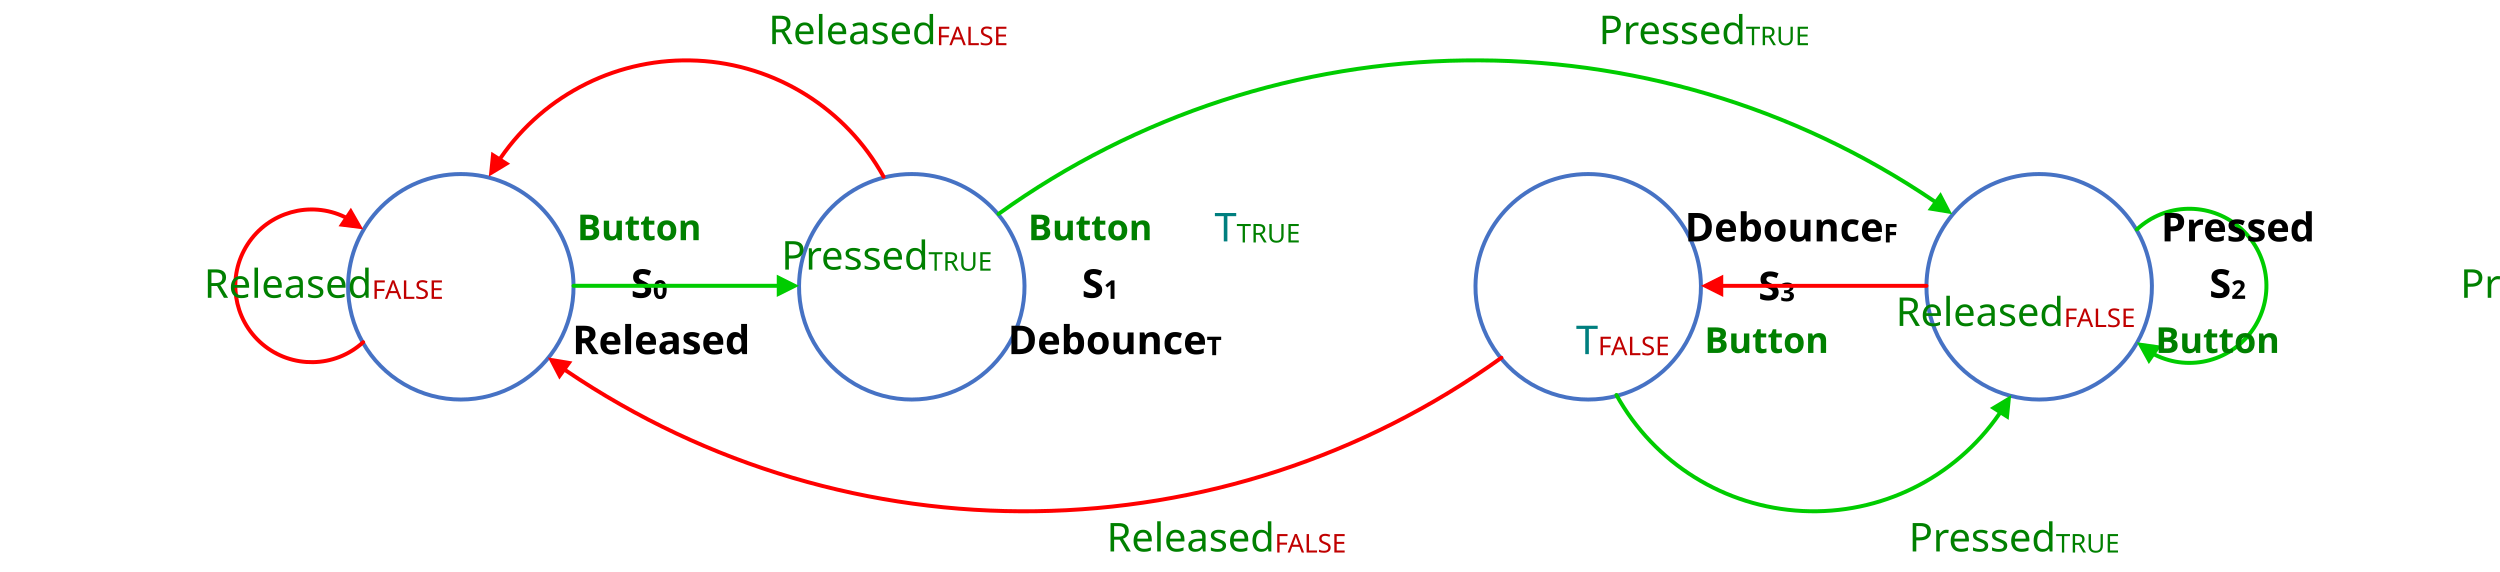
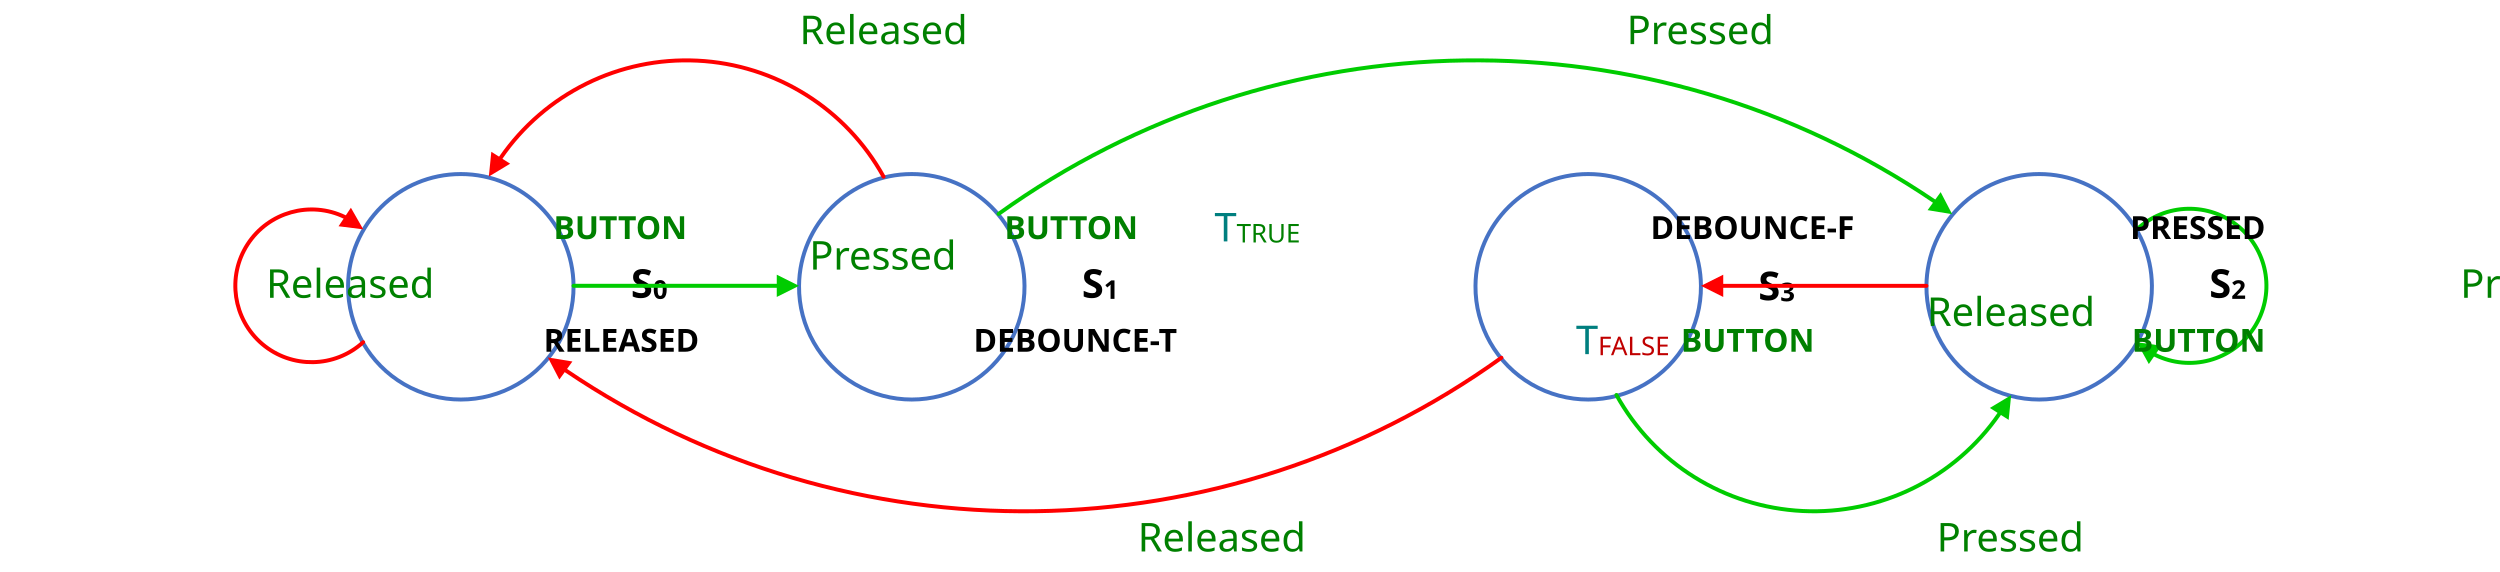
- <svg xmlns="http://www.w3.org/2000/svg" xmlns:ns1="http://schemas.microsoft.com/visio/2003/SVGExtensions/" xmlns:xlink="http://www.w3.org/1999/xlink" width="8.729in" height="1.996in" viewBox="0 0 628.457 143.732" xml:space="preserve" color-interpolation-filters="sRGB" class="st16">
+ <svg xmlns="http://www.w3.org/2000/svg" xmlns:ns1="http://schemas.microsoft.com/visio/2003/SVGExtensions/" xmlns:xlink="http://www.w3.org/1999/xlink" width="8.729in" height="1.996in" viewBox="0 0 628.457 143.732" xml:space="preserve" color-interpolation-filters="sRGB" class="st17">
  <ns1:documentProperties ns1:langID="1033" ns1:viewMarkup="false" />
  <style type="text/css">
	
		.st1 {fill:none;stroke:#4672c4;stroke-width:1}
		.st2 {fill:#000000;font-family:Calibri;font-size:0.833em;font-weight:bold}
		.st3 {baseline-shift:-32.495%;font-size:0.65em}
		.st4 {marker-end:url(#mrkr4-14);stroke:#00cc00;stroke-linecap:round;stroke-linejoin:round;stroke-width:1}
		.st5 {fill:#00cc00;fill-opacity:1;stroke:#00cc00;stroke-opacity:1;stroke-width:0.357}
		.st6 {marker-end:url(#mrkr4-20);stroke:#ff0000;stroke-linecap:round;stroke-linejoin:round;stroke-width:1}
		.st7 {fill:#ff0000;fill-opacity:1;stroke:#ff0000;stroke-opacity:1;stroke-width:0.357}
		.st8 {fill:none;stroke:none;stroke-width:1}
		.st9 {fill:#008000;font-family:Calibri;font-size:0.833em}
- 		.st10 {baseline-shift:-32.495%;fill:#c00000;font-size:0.65em}
- 		.st11 {marker-end:url(#mrkr4-38);stroke:#ff0000;stroke-linecap:round;stroke-linejoin:round;stroke-width:1}
- 		.st12 {marker-end:url(#mrkr4-44);stroke:#00cc00;stroke-linecap:round;stroke-linejoin:round;stroke-width:1}
- 		.st13 {fill:#007f7f;font-family:Calibri;font-size:0.833em}
- 		.st14 {baseline-shift:-32.495%;fill:#008000;font-size:0.65em}
- 		.st15 {fill:#008000;font-family:Calibri;font-size:0.75em;font-weight:bold}
- 		.st16 {fill:none;fill-rule:evenodd;font-size:12px;overflow:visible;stroke-linecap:square;stroke-miterlimit:3}
+ 		.st10 {marker-end:url(#mrkr4-37);stroke:#ff0000;stroke-linecap:round;stroke-linejoin:round;stroke-width:1}
+ 		.st11 {marker-end:url(#mrkr4-43);stroke:#00cc00;stroke-linecap:round;stroke-linejoin:round;stroke-width:1}
+ 		.st12 {fill:#007f7f;font-family:Calibri;font-size:0.833em}
+ 		.st13 {baseline-shift:-32.495%;fill:#008000;font-size:0.65em}
+ 		.st14 {baseline-shift:-32.495%;fill:#c00000;font-size:0.65em}
+ 		.st15 {fill:#008000;font-family:Calibri;font-size:0.667em;font-weight:bold}
+ 		.st16 {fill:#000000;font-family:Calibri;font-size:0.667em;font-weight:bold}
+ 		.st17 {fill:none;fill-rule:evenodd;font-size:12px;overflow:visible;stroke-linecap:square;stroke-miterlimit:3}
	
	</style>
  <defs id="Markers">
    <g id="lend4">
      <path d="M 2 1 L 0 0 L 2 -1 L 2 1 " style="stroke:none" />
    </g>
    <marker id="mrkr4-14" class="st5" ns1:arrowType="4" ns1:arrowSize="1" ns1:setback="5.6" refX="-5.6" orient="auto" markerUnits="strokeWidth" overflow="visible">
      <use xlink:href="#lend4" transform="scale(-2.8,-2.8) " />
    </marker>
    <marker id="mrkr4-20" class="st7" ns1:arrowType="4" ns1:arrowSize="1" ns1:setback="5.24" refX="-5.24" orient="auto" markerUnits="strokeWidth" overflow="visible">
      <use xlink:href="#lend4" transform="scale(-2.8,-2.8) " />
    </marker>
-     <marker id="mrkr4-38" class="st7" ns1:arrowType="4" ns1:arrowSize="1" ns1:setback="5.6" refX="-5.6" orient="auto" markerUnits="strokeWidth" overflow="visible">
+     <marker id="mrkr4-37" class="st7" ns1:arrowType="4" ns1:arrowSize="1" ns1:setback="5.6" refX="-5.6" orient="auto" markerUnits="strokeWidth" overflow="visible">
      <use xlink:href="#lend4" transform="scale(-2.8,-2.8) " />
    </marker>
-     <marker id="mrkr4-44" class="st5" ns1:arrowType="4" ns1:arrowSize="1" ns1:setback="5.24" refX="-5.24" orient="auto" markerUnits="strokeWidth" overflow="visible">
+     <marker id="mrkr4-43" class="st5" ns1:arrowType="4" ns1:arrowSize="1" ns1:setback="5.24" refX="-5.24" orient="auto" markerUnits="strokeWidth" overflow="visible">
      <use xlink:href="#lend4" transform="scale(-2.8,-2.8) " />
    </marker>
  </defs>
  <g ns1:mID="0" ns1:index="1" ns1:groupContext="foregroundPage">
    <ns1:pageProperties ns1:drawingScale="0.0393701" ns1:pageScale="0.0393701" ns1:drawingUnits="24" ns1:shadowOffsetX="8.50394" ns1:shadowOffsetY="-8.50394" />
    <ns1:layer ns1:name="Flowchart" ns1:index="0" />
    <ns1:layer ns1:name="Connector" ns1:index="1" />
    <g id="shape4-1" ns1:mID="4" ns1:groupContext="shape" ns1:layerMember="0" transform="translate(200.843,-43.5197)">
      <ns1:custProps>
        <ns1:cp ns1:nameU="Cost" ns1:lbl="Cost" ns1:type="7" ns1:format="@" ns1:langID="1033" />
        <ns1:cp ns1:nameU="Duration" ns1:lbl="Duration" ns1:type="2" ns1:langID="1033" />
        <ns1:cp ns1:nameU="Resources" ns1:lbl="Resources" ns1:langID="1033" />
      </ns1:custProps>
      <ns1:userDefs>
        <ns1:ud ns1:nameU="visVersion" ns1:val="VT0(15):26" />
      </ns1:userDefs>
      <ns1:textBlock ns1:margins="rect(1,1,1,1)" ns1:tabSpace="42.5197" />
      <ns1:textRect cx="28.346" cy="115.386" width="56.7" height="56.693" />
      <path d="M0 115.39 A28.346 28.346 0 0 1 56.69 115.39 A28.346 28.346 0 1 1 0 115.39 Z" class="st1" />
      <text x="24.34" y="118.39" class="st2" ns1:langID="1033">
        <ns1:paragraph ns1:horizAlign="1" />
        <ns1:tabList />S<tspan dy="-0.284em" class="st3" ns1:baseFontSize="10">1</tspan>
      </text>
    </g>
    <g id="shape5-5" ns1:mID="5" ns1:groupContext="shape" ns1:layerMember="0" transform="translate(87.4567,-43.5197)">
      <ns1:custProps>
        <ns1:cp ns1:nameU="Cost" ns1:lbl="Cost" ns1:type="7" ns1:format="@" ns1:langID="1033" />
        <ns1:cp ns1:nameU="Duration" ns1:lbl="Duration" ns1:type="2" ns1:langID="1033" />
        <ns1:cp ns1:nameU="Resources" ns1:lbl="Resources" ns1:langID="1033" />
      </ns1:custProps>
      <ns1:userDefs>
        <ns1:ud ns1:nameU="visVersion" ns1:val="VT0(15):26" />
      </ns1:userDefs>
      <ns1:textBlock ns1:margins="rect(1,1,1,1)" ns1:tabSpace="42.5197" />
      <ns1:textRect cx="28.346" cy="115.386" width="56.7" height="56.693" />
      <path d="M0 115.39 A28.346 28.346 0 0 1 56.69 115.39 A28.346 28.346 0 1 1 0 115.39 Z" class="st1" />
      <text x="24.34" y="118.39" class="st2" ns1:langID="1033">
        <ns1:paragraph ns1:horizAlign="1" />
        <ns1:tabList />S<tspan dy="-0.284em" class="st3" ns1:baseFontSize="10">0</tspan>
      </text>
    </g>
    <g id="shape6-9" ns1:mID="6" ns1:groupContext="shape" ns1:layerMember="1" transform="translate(115.803,-71.8661)">
      <ns1:userDefs>
        <ns1:ud ns1:nameU="ScaleFactor" ns1:val="VT0(1):26" />
        <ns1:ud ns1:nameU="visVersion" ns1:val="VT0(15):26" />
      </ns1:userDefs>
      <path d="M28.35 143.73 L79.44 143.73" class="st4" />
    </g>
    <g id="shape7-15" ns1:mID="7" ns1:groupContext="shape" ns1:layerMember="1" transform="translate(115.803,215.598) rotate(180)">
      <ns1:userDefs>
        <ns1:ud ns1:nameU="ScaleFactor" ns1:val="VT0(1):26" />
        <ns1:ud ns1:nameU="visVersion" ns1:val="VT0(15):26" />
      </ns1:userDefs>
      <path d="M24.55 129.56 A19.197 19.197 0 1 1 29.19 161.04 L28.89 160.84" class="st6" />
    </g>
    <g id="shape8-21" ns1:mID="8" ns1:groupContext="shape" transform="translate(1,-64.7795)">
      <ns1:textBlock ns1:margins="rect(1,1,1,1)" ns1:tabSpace="42.5197" />
      <ns1:textRect cx="28.346" cy="136.646" width="56.7" height="14.173" />
      <rect x="0" y="129.559" width="56.693" height="14.173" class="st8" />
-       <text x="3.45" y="139.65" class="st9" ns1:langID="1033">
+       <text x="19.09" y="139.65" class="st9" ns1:langID="1033">
        <ns1:paragraph ns1:horizAlign="2" />
-         <ns1:tabList />Released<tspan dy="-0.284em" class="st10" ns1:baseFontSize="10">FALSE</tspan>
-       </text>
-     </g>
-     <g id="shape9-25" ns1:mID="9" ns1:groupContext="shape" ns1:layerMember="0" transform="translate(370.921,-43.5197)">
+         <ns1:tabList />Released</text>
+     </g>
+     <g id="shape9-24" ns1:mID="9" ns1:groupContext="shape" ns1:layerMember="0" transform="translate(370.921,-43.5197)">
      <ns1:custProps>
        <ns1:cp ns1:nameU="Cost" ns1:lbl="Cost" ns1:type="7" ns1:format="@" ns1:langID="1033" />
        <ns1:cp ns1:nameU="Duration" ns1:lbl="Duration" ns1:type="2" ns1:langID="1033" />
        <ns1:cp ns1:nameU="Resources" ns1:lbl="Resources" ns1:langID="1033" />
      </ns1:custProps>
      <ns1:userDefs>
        <ns1:ud ns1:nameU="visVersion" ns1:val="VT0(15):26" />
      </ns1:userDefs>
      <ns1:textBlock ns1:margins="rect(1,1,1,1)" ns1:tabSpace="42.5197" />
      <ns1:textRect cx="28.346" cy="115.386" width="56.7" height="56.693" />
      <path d="M0 115.39 A28.346 28.346 0 0 1 56.69 115.39 A28.346 28.346 0 1 1 0 115.39 Z" class="st1" />
      <text x="24.34" y="118.99" class="st2" ns1:langID="1033">
        <ns1:paragraph ns1:horizAlign="1" />
        <ns1:tabList />S<tspan dy="-0.284em" class="st3" ns1:baseFontSize="10">3</tspan>
      </text>
    </g>
-     <g id="shape10-29" ns1:mID="10" ns1:groupContext="shape" ns1:layerMember="0" transform="translate(484.307,-43.5197)">
+     <g id="shape10-28" ns1:mID="10" ns1:groupContext="shape" ns1:layerMember="0" transform="translate(484.307,-43.5197)">
      <ns1:custProps>
        <ns1:cp ns1:nameU="Cost" ns1:lbl="Cost" ns1:type="7" ns1:format="@" ns1:langID="1033" />
        <ns1:cp ns1:nameU="Duration" ns1:lbl="Duration" ns1:type="2" ns1:langID="1033" />
        <ns1:cp ns1:nameU="Resources" ns1:lbl="Resources" ns1:langID="1033" />
      </ns1:custProps>
      <ns1:userDefs>
        <ns1:ud ns1:nameU="visVersion" ns1:val="VT0(15):26" />
      </ns1:userDefs>
      <ns1:textBlock ns1:margins="rect(1,1,1,1)" ns1:tabSpace="42.5197" />
      <ns1:textRect cx="28.346" cy="115.386" width="56.7" height="56.693" />
      <path d="M0 115.39 A28.346 28.346 0 0 1 56.69 115.39 A28.346 28.346 0 1 1 0 115.39 Z" class="st1" />
      <text x="24.34" y="118.39" class="st2" ns1:langID="1033">
        <ns1:paragraph ns1:horizAlign="1" />
        <ns1:tabList />S<tspan dy="-0.284em" class="st3" ns1:baseFontSize="10">2</tspan>
      </text>
    </g>
-     <g id="shape11-33" ns1:mID="11" ns1:groupContext="shape" ns1:layerMember="1" transform="translate(512.654,215.598) rotate(180)">
-       <ns1:userDefs>
-         <ns1:ud ns1:nameU="ScaleFactor" ns1:val="VT0(1):26" />
-         <ns1:ud ns1:nameU="visVersion" ns1:val="VT0(15):26" />
-       </ns1:userDefs>
-       <path d="M28.35 143.73 L79.44 143.73" class="st11" />
-     </g>
-     <g id="shape12-39" ns1:mID="12" ns1:groupContext="shape" ns1:layerMember="1" transform="translate(512.654,-71.8661)">
-       <ns1:userDefs>
-         <ns1:ud ns1:nameU="ScaleFactor" ns1:val="VT0(1):26" />
-         <ns1:ud ns1:nameU="visVersion" ns1:val="VT0(15):26" />
-       </ns1:userDefs>
-       <path d="M24.55 129.56 A19.375 19.375 0 1 1 29.15 161.09 L28.86 160.89" class="st12" />
-     </g>
-     <g id="shape13-45" ns1:mID="13" ns1:groupContext="shape" transform="translate(570.764,-64.7795)">
+     <g id="shape11-32" ns1:mID="11" ns1:groupContext="shape" ns1:layerMember="1" transform="translate(512.654,215.598) rotate(180)">
+       <ns1:userDefs>
+         <ns1:ud ns1:nameU="ScaleFactor" ns1:val="VT0(1):26" />
+         <ns1:ud ns1:nameU="visVersion" ns1:val="VT0(15):26" />
+       </ns1:userDefs>
+       <path d="M28.35 143.73 L79.44 143.73" class="st10" />
+     </g>
+     <g id="shape12-38" ns1:mID="12" ns1:groupContext="shape" ns1:layerMember="1" transform="translate(512.654,-71.8661)">
+       <ns1:userDefs>
+         <ns1:ud ns1:nameU="ScaleFactor" ns1:val="VT0(1):26" />
+         <ns1:ud ns1:nameU="visVersion" ns1:val="VT0(15):26" />
+       </ns1:userDefs>
+       <path d="M24.55 129.56 A19.375 19.375 0 1 1 29.15 161.09 L28.86 160.89" class="st11" />
+     </g>
+     <g id="shape13-44" ns1:mID="13" ns1:groupContext="shape" transform="translate(570.764,-64.7795)">
      <ns1:textBlock ns1:margins="rect(1,1,1,1)" ns1:tabSpace="42.5197" />
      <ns1:textRect cx="28.346" cy="136.646" width="56.7" height="14.173" />
      <rect x="0" y="129.559" width="56.693" height="14.173" class="st8" />
      <text x="1" y="139.65" class="st9" ns1:langID="1033">
        <ns1:paragraph />
-         <ns1:tabList />Pressed<tspan dy="-0.284em" class="st3" ns1:baseFontSize="10">TRUE</tspan>
-       </text>
-     </g>
-     <g id="shape14-49" ns1:mID="14" ns1:groupContext="shape" ns1:layerMember="1" transform="translate(229.189,-71.8661) rotate(6.79338E-07)">
-       <ns1:userDefs>
-         <ns1:ud ns1:nameU="ScaleFactor" ns1:val="VT0(1):26" />
-         <ns1:ud ns1:nameU="visVersion" ns1:val="VT0(15):26" />
-       </ns1:userDefs>
-       <path d="M21.83 125.65 A205.512 205.512 0 0 1 257.05 122.44 L257.34 122.65" class="st12" />
-     </g>
-     <g id="shape15-54" ns1:mID="15" ns1:groupContext="shape" ns1:layerMember="1" transform="translate(399.268,215.598) rotate(180)">
+         <ns1:tabList />Pressed</text>
+     </g>
+     <g id="shape14-47" ns1:mID="14" ns1:groupContext="shape" ns1:layerMember="1" transform="translate(229.189,-71.8661) rotate(6.79338E-07)">
+       <ns1:userDefs>
+         <ns1:ud ns1:nameU="ScaleFactor" ns1:val="VT0(1):26" />
+         <ns1:ud ns1:nameU="visVersion" ns1:val="VT0(15):26" />
+       </ns1:userDefs>
+       <path d="M21.83 125.65 A205.512 205.512 0 0 1 257.05 122.44 L257.34 122.65" class="st11" />
+     </g>
+     <g id="shape15-52" ns1:mID="15" ns1:groupContext="shape" ns1:layerMember="1" transform="translate(399.268,215.598) rotate(180)">
      <ns1:userDefs>
        <ns1:ud ns1:nameU="ScaleFactor" ns1:val="VT0(1):26" />
        <ns1:ud ns1:nameU="visVersion" ns1:val="VT0(15):26" />
      </ns1:userDefs>
      <path d="M21.83 125.65 A205.512 205.512 0 0 1 257.05 122.44 L257.34 122.65" class="st6" />
    </g>
-     <g id="shape18-59" ns1:mID="18" ns1:groupContext="shape" ns1:layerMember="1" transform="translate(399.268,215.598) scale(1,-1)">
-       <ns1:userDefs>
-         <ns1:ud ns1:nameU="ScaleFactor" ns1:val="VT0(1):26" />
-         <ns1:ud ns1:nameU="visVersion" ns1:val="VT0(15):26" />
-       </ns1:userDefs>
-       <path d="M7.09 116.29 A56.693 56.693 0 0 1 103.35 111.53 L103.54 111.83" class="st12" />
-     </g>
-     <g id="shape19-64" ns1:mID="19" ns1:groupContext="shape" ns1:layerMember="1" transform="translate(229.189,-71.8661) scale(-1,1)">
+     <g id="shape18-57" ns1:mID="18" ns1:groupContext="shape" ns1:layerMember="1" transform="translate(399.268,215.598) scale(1,-1)">
+       <ns1:userDefs>
+         <ns1:ud ns1:nameU="ScaleFactor" ns1:val="VT0(1):26" />
+         <ns1:ud ns1:nameU="visVersion" ns1:val="VT0(15):26" />
+       </ns1:userDefs>
+       <path d="M7.09 116.29 A56.693 56.693 0 0 1 103.35 111.53 L103.54 111.83" class="st11" />
+     </g>
+     <g id="shape19-62" ns1:mID="19" ns1:groupContext="shape" ns1:layerMember="1" transform="translate(229.189,-71.8661) scale(-1,1)">
      <ns1:userDefs>
        <ns1:ud ns1:nameU="ScaleFactor" ns1:val="VT0(1):26" />
        <ns1:ud ns1:nameU="visVersion" ns1:val="VT0(15):26" />
      </ns1:userDefs>
      <path d="M7.09 116.29 A56.693 56.693 0 0 1 103.35 111.53 L103.54 111.83" class="st6" />
    </g>
-     <g id="shape20-69" ns1:mID="20" ns1:groupContext="shape" transform="translate(215.016,-1)">
+     <g id="shape20-67" ns1:mID="20" ns1:groupContext="shape" transform="translate(215.016,-1)">
      <ns1:textBlock ns1:margins="rect(1,1,1,1)" ns1:tabSpace="42.5197" />
      <ns1:textRect cx="42.52" cy="136.646" width="85.04" height="14.173" />
      <rect x="0" y="129.559" width="85.039" height="14.173" class="st8" />
-       <text x="16.4" y="139.65" class="st9" ns1:langID="1033">
-         <ns1:paragraph ns1:horizAlign="1" />
-         <ns1:tabList />Released<tspan dy="-0.284em" class="st10" ns1:baseFontSize="10">FALSE</tspan>
-       </text>
-     </g>
-     <g id="shape22-73" ns1:mID="22" ns1:groupContext="shape" transform="translate(144.15,-128.559)">
-       <ns1:textBlock ns1:margins="rect(1,1,1,1)" ns1:tabSpace="42.5197" />
-       <ns1:textRect cx="28.346" cy="136.646" width="56.7" height="14.173" />
-       <rect x="0" y="129.559" width="56.693" height="14.173" class="st8" />
-       <text x="2.22" y="139.65" class="st9" ns1:langID="1033">
-         <ns1:paragraph ns1:horizAlign="1" />
-         <ns1:tabList />Released<tspan dy="-0.284em" class="st10" ns1:baseFontSize="10">FALSE</tspan>
-       </text>
-     </g>
-     <g id="shape23-77" ns1:mID="23" ns1:groupContext="shape" transform="translate(427.614,-1)">
-       <ns1:textBlock ns1:margins="rect(1,1,1,1)" ns1:tabSpace="42.5197" />
-       <ns1:textRect cx="28.346" cy="136.646" width="56.7" height="14.173" />
-       <rect x="0" y="129.559" width="56.693" height="14.173" class="st8" />
-       <text x="5.49" y="139.65" class="st9" ns1:langID="1033">
-         <ns1:paragraph ns1:horizAlign="1" />
-         <ns1:tabList />Pressed<tspan dy="-0.284em" class="st3" ns1:baseFontSize="10">TRUE</tspan>
-       </text>
-     </g>
-     <g id="shape29-81" ns1:mID="29" ns1:groupContext="shape" transform="translate(144.15,-71.8661)">
-       <ns1:textBlock ns1:margins="rect(1,1,1,1)" ns1:tabSpace="42.5197" />
-       <ns1:textRect cx="28.346" cy="136.646" width="56.7" height="14.173" />
-       <rect x="0" y="129.559" width="56.693" height="14.173" class="st8" />
-       <text x="5.49" y="139.65" class="st9" ns1:langID="1033">
-         <ns1:paragraph ns1:horizAlign="1" />
-         <ns1:tabList />Pressed<tspan dy="-0.284em" class="st3" ns1:baseFontSize="10">TRUE</tspan>
-       </text>
-     </g>
-     <g id="shape30-85" ns1:mID="30" ns1:groupContext="shape" transform="translate(427.614,-57.6929)">
-       <ns1:textBlock ns1:margins="rect(1,1,1,1)" ns1:tabSpace="42.5197" />
-       <ns1:textRect cx="28.346" cy="136.646" width="56.7" height="14.173" />
-       <rect x="0" y="129.559" width="56.693" height="14.173" class="st8" />
-       <text x="2.22" y="139.65" class="st9" ns1:langID="1033">
-         <ns1:paragraph ns1:horizAlign="1" />
-         <ns1:tabList />Released<tspan dy="-0.284em" class="st10" ns1:baseFontSize="10">FALSE</tspan>
-       </text>
-     </g>
-     <g id="shape44-89" ns1:mID="44" ns1:groupContext="shape" transform="translate(257.535,-78.9528)">
+       <text x="24.22" y="139.65" class="st9" ns1:langID="1033">
+         <ns1:paragraph ns1:horizAlign="1" />
+         <ns1:tabList />Released</text>
+     </g>
+     <g id="shape22-70" ns1:mID="22" ns1:groupContext="shape" transform="translate(144.15,-128.559)">
+       <ns1:textBlock ns1:margins="rect(1,1,1,1)" ns1:tabSpace="42.5197" />
+       <ns1:textRect cx="28.346" cy="136.646" width="56.7" height="14.173" />
+       <rect x="0" y="129.559" width="56.693" height="14.173" class="st8" />
+       <text x="10.04" y="139.65" class="st9" ns1:langID="1033">
+         <ns1:paragraph ns1:horizAlign="1" />
+         <ns1:tabList />Released</text>
+     </g>
+     <g id="shape23-73" ns1:mID="23" ns1:groupContext="shape" transform="translate(427.614,-1)">
+       <ns1:textBlock ns1:margins="rect(1,1,1,1)" ns1:tabSpace="42.5197" />
+       <ns1:textRect cx="28.346" cy="136.646" width="56.7" height="14.173" />
+       <rect x="0" y="129.559" width="56.693" height="14.173" class="st8" />
+       <text x="12.51" y="139.65" class="st9" ns1:langID="1033">
+         <ns1:paragraph ns1:horizAlign="1" />
+         <ns1:tabList />Pressed</text>
+     </g>
+     <g id="shape29-76" ns1:mID="29" ns1:groupContext="shape" transform="translate(144.15,-71.8661)">
+       <ns1:textBlock ns1:margins="rect(1,1,1,1)" ns1:tabSpace="42.5197" />
+       <ns1:textRect cx="28.346" cy="136.646" width="56.7" height="14.173" />
+       <rect x="0" y="129.559" width="56.693" height="14.173" class="st8" />
+       <text x="12.51" y="139.65" class="st9" ns1:langID="1033">
+         <ns1:paragraph ns1:horizAlign="1" />
+         <ns1:tabList />Pressed</text>
+     </g>
+     <g id="shape30-79" ns1:mID="30" ns1:groupContext="shape" transform="translate(427.614,-57.6929)">
+       <ns1:textBlock ns1:margins="rect(1,1,1,1)" ns1:tabSpace="42.5197" />
+       <ns1:textRect cx="28.346" cy="136.646" width="56.7" height="14.173" />
+       <rect x="0" y="129.559" width="56.693" height="14.173" class="st8" />
+       <text x="10.04" y="139.65" class="st9" ns1:langID="1033">
+         <ns1:paragraph ns1:horizAlign="1" />
+         <ns1:tabList />Released</text>
+     </g>
+     <g id="shape44-82" ns1:mID="44" ns1:groupContext="shape" transform="translate(257.535,-78.9528)">
      <ns1:textBlock ns1:margins="rect(1,1,1,1)" ns1:tabSpace="42.5197" />
      <ns1:textRect cx="14.173" cy="136.646" width="28.35" height="14.173" />
      <rect x="0" y="129.559" width="28.346" height="14.173" class="st8" />
-       <text x="1" y="139.65" class="st13" ns1:langID="1033">
+       <text x="1" y="139.65" class="st12" ns1:langID="1033">
        <ns1:paragraph />
-         <ns1:tabList />T<tspan dy="-0.284em" class="st14" ns1:baseFontSize="10">TRUE</tspan>
-       </text>
-     </g>
-     <g id="shape48-93" ns1:mID="48" ns1:groupContext="shape" transform="translate(342.575,-50.6063)">
+         <ns1:tabList />T<tspan dy="-0.284em" class="st13" ns1:baseFontSize="10">TRUE</tspan>
+       </text>
+     </g>
+     <g id="shape48-86" ns1:mID="48" ns1:groupContext="shape" transform="translate(342.575,-50.6063)">
      <ns1:textBlock ns1:margins="rect(1,1,1,1)" ns1:tabSpace="42.5197" />
      <ns1:textRect cx="14.173" cy="136.646" width="28.35" height="14.173" />
      <rect x="0" y="129.559" width="28.346" height="14.173" class="st8" />
-       <text x="6.84" y="139.65" class="st13" ns1:langID="1033">
+       <text x="6.84" y="139.65" class="st12" ns1:langID="1033">
        <ns1:paragraph ns1:horizAlign="2" />
-         <ns1:tabList />T<tspan dy="-0.284em" class="st10" ns1:baseFontSize="10">FALSE</tspan>
-       </text>
-     </g>
-     <g id="shape55-97" ns1:mID="55" ns1:groupContext="shape" transform="translate(87.4567,-71.8661)">
-       <ns1:textBlock ns1:margins="rect(1,1,1,1)" ns1:tabSpace="42.5197" />
-       <ns1:textRect cx="28.346" cy="129.559" width="56.7" height="28.346" />
-       <rect x="0" y="115.386" width="56.693" height="28.346" class="st8" />
-       <text x="15.46" y="132.26" class="st15" ns1:langID="1033">
-         <ns1:paragraph ns1:horizAlign="1" />
-         <ns1:tabList />Button</text>
-     </g>
-     <g id="shape56-100" ns1:mID="56" ns1:groupContext="shape" transform="translate(87.4567,-43.5197)">
-       <ns1:textBlock ns1:margins="rect(1,1,1,1)" ns1:tabSpace="42.5197" />
-       <ns1:textRect cx="28.346" cy="129.559" width="56.7" height="28.346" />
-       <rect x="0" y="115.386" width="56.693" height="28.346" class="st8" />
-       <text x="9.61" y="132.56" class="st2" ns1:langID="1033">
-         <ns1:paragraph ns1:horizAlign="1" />
-         <ns1:tabList />Released</text>
-     </g>
-     <g id="shape57-103" ns1:mID="57" ns1:groupContext="shape" transform="translate(484.307,-71.8661)">
-       <ns1:textBlock ns1:margins="rect(1,1,1,1)" ns1:tabSpace="42.5197" />
-       <ns1:textRect cx="28.346" cy="129.559" width="56.7" height="28.346" />
-       <rect x="0" y="115.386" width="56.693" height="28.346" class="st8" />
-       <text x="12.2" y="132.56" class="st2" ns1:langID="1033">
-         <ns1:paragraph ns1:horizAlign="1" />
-         <ns1:tabList />Pressed</text>
-     </g>
-     <g id="shape58-106" ns1:mID="58" ns1:groupContext="shape" transform="translate(484.307,-43.5197)">
-       <ns1:textBlock ns1:margins="rect(1,1,1,1)" ns1:tabSpace="42.5197" />
-       <ns1:textRect cx="28.346" cy="129.559" width="56.7" height="28.346" />
-       <rect x="0" y="115.386" width="56.693" height="28.346" class="st8" />
-       <text x="15.46" y="132.26" class="st15" ns1:langID="1033">
-         <ns1:paragraph ns1:horizAlign="1" />
-         <ns1:tabList />Button</text>
-     </g>
-     <g id="shape59-109" ns1:mID="59" ns1:groupContext="shape" transform="translate(370.921,-71.8661)">
-       <ns1:textBlock ns1:margins="rect(1,1,1,1)" ns1:tabSpace="42.5197" />
-       <ns1:textRect cx="28.346" cy="129.559" width="56.7" height="28.346" />
-       <rect x="0" y="115.386" width="56.693" height="28.346" class="st8" />
-       <text x="5.84" y="132.56" class="st2" ns1:langID="1033">
-         <ns1:paragraph ns1:horizAlign="1" />
-         <ns1:tabList />Debounce<tspan dy="-0.284em" class="st3" ns1:baseFontSize="10">F</tspan>
-       </text>
-     </g>
-     <g id="shape61-113" ns1:mID="61" ns1:groupContext="shape" transform="translate(370.921,-43.5197)">
-       <ns1:textBlock ns1:margins="rect(1,1,1,1)" ns1:tabSpace="42.5197" />
-       <ns1:textRect cx="28.346" cy="129.559" width="56.7" height="28.346" />
-       <rect x="0" y="115.386" width="56.693" height="28.346" class="st8" />
-       <text x="15.46" y="132.26" class="st15" ns1:langID="1033">
-         <ns1:paragraph ns1:horizAlign="1" />
-         <ns1:tabList />Button</text>
-     </g>
-     <g id="shape65-116" ns1:mID="65" ns1:groupContext="shape" transform="translate(200.843,-71.8661)">
-       <ns1:textBlock ns1:margins="rect(1,1,1,1)" ns1:tabSpace="42.5197" />
-       <ns1:textRect cx="28.346" cy="129.559" width="56.7" height="28.346" />
-       <rect x="0" y="115.386" width="56.693" height="28.346" class="st8" />
-       <text x="15.46" y="132.26" class="st15" ns1:langID="1033">
-         <ns1:paragraph ns1:horizAlign="1" />
-         <ns1:tabList />Button</text>
-     </g>
-     <g id="shape66-119" ns1:mID="66" ns1:groupContext="shape" transform="translate(200.843,-43.5197)">
-       <ns1:textBlock ns1:margins="rect(1,1,1,1)" ns1:tabSpace="42.5197" />
-       <ns1:textRect cx="28.346" cy="129.559" width="56.7" height="28.346" />
-       <rect x="0" y="115.386" width="56.693" height="28.346" class="st8" />
-       <text x="5.72" y="132.56" class="st2" ns1:langID="1033">
-         <ns1:paragraph ns1:horizAlign="1" />
-         <ns1:tabList />Debounce<tspan dy="-0.284em" class="st3" ns1:baseFontSize="10">T</tspan>
-       </text>
-     </g>
-     <g id="shape76-123" ns1:mID="76" ns1:groupContext="shape" transform="translate(335.488,-128.559)">
+         <ns1:tabList />T<tspan dy="-0.284em" class="st14" ns1:baseFontSize="10">FALSE</tspan>
+       </text>
+     </g>
+     <g id="shape55-90" ns1:mID="55" ns1:groupContext="shape" transform="translate(87.4567,-71.8661)">
+       <ns1:textBlock ns1:margins="rect(1,1,1,1)" ns1:tabSpace="42.5197" />
+       <ns1:textRect cx="28.346" cy="129.559" width="56.7" height="28.346" />
+       <rect x="0" y="115.386" width="56.693" height="28.346" class="st8" />
+       <text x="14.19" y="131.96" class="st15" ns1:langID="1033">
+         <ns1:paragraph ns1:horizAlign="1" />
+         <ns1:tabList />BUTTON</text>
+     </g>
+     <g id="shape56-93" ns1:mID="56" ns1:groupContext="shape" transform="translate(87.4567,-43.5197)">
+       <ns1:textBlock ns1:margins="rect(1,1,1,1)" ns1:tabSpace="42.5197" />
+       <ns1:textRect cx="28.346" cy="129.559" width="56.7" height="28.346" />
+       <rect x="0" y="115.386" width="56.693" height="28.346" class="st8" />
+       <text x="11.71" y="131.96" class="st16" ns1:langID="1033">
+         <ns1:paragraph ns1:horizAlign="1" />
+         <ns1:tabList />RELEASED</text>
+     </g>
+     <g id="shape57-96" ns1:mID="57" ns1:groupContext="shape" transform="translate(484.307,-71.8661)">
+       <ns1:textBlock ns1:margins="rect(1,1,1,1)" ns1:tabSpace="42.5197" />
+       <ns1:textRect cx="28.346" cy="129.559" width="56.7" height="28.346" />
+       <rect x="0" y="115.386" width="56.693" height="28.346" class="st8" />
+       <text x="13.76" y="131.96" class="st16" ns1:langID="1033">
+         <ns1:paragraph ns1:horizAlign="1" />
+         <ns1:tabList />PRESSED</text>
+     </g>
+     <g id="shape58-99" ns1:mID="58" ns1:groupContext="shape" transform="translate(484.307,-43.5197)">
+       <ns1:textBlock ns1:margins="rect(1,1,1,1)" ns1:tabSpace="42.5197" />
+       <ns1:textRect cx="28.346" cy="129.559" width="56.7" height="28.346" />
+       <rect x="0" y="115.386" width="56.693" height="28.346" class="st8" />
+       <text x="14.19" y="131.96" class="st15" ns1:langID="1033">
+         <ns1:paragraph ns1:horizAlign="1" />
+         <ns1:tabList />BUTTON</text>
+     </g>
+     <g id="shape59-102" ns1:mID="59" ns1:groupContext="shape" transform="translate(370.921,-71.8661)">
+       <ns1:textBlock ns1:margins="rect(1,1,1,1)" ns1:tabSpace="42.5197" />
+       <ns1:textRect cx="28.346" cy="129.559" width="56.7" height="28.346" />
+       <rect x="0" y="115.386" width="56.693" height="28.346" class="st8" />
+       <text x="6.55" y="131.96" class="st16" ns1:langID="1033">
+         <ns1:paragraph ns1:horizAlign="1" />
+         <ns1:tabList />DEBOUNCE-F</text>
+     </g>
+     <g id="shape61-105" ns1:mID="61" ns1:groupContext="shape" transform="translate(370.921,-43.5197)">
+       <ns1:textBlock ns1:margins="rect(1,1,1,1)" ns1:tabSpace="42.5197" />
+       <ns1:textRect cx="28.346" cy="129.559" width="56.7" height="28.346" />
+       <rect x="0" y="115.386" width="56.693" height="28.346" class="st8" />
+       <text x="14.19" y="131.96" class="st15" ns1:langID="1033">
+         <ns1:paragraph ns1:horizAlign="1" />
+         <ns1:tabList />BUTTON</text>
+     </g>
+     <g id="shape65-108" ns1:mID="65" ns1:groupContext="shape" transform="translate(200.843,-71.8661)">
+       <ns1:textBlock ns1:margins="rect(1,1,1,1)" ns1:tabSpace="42.5197" />
+       <ns1:textRect cx="28.346" cy="129.559" width="56.7" height="28.346" />
+       <rect x="0" y="115.386" width="56.693" height="28.346" class="st8" />
+       <text x="14.19" y="131.96" class="st15" ns1:langID="1033">
+         <ns1:paragraph ns1:horizAlign="1" />
+         <ns1:tabList />BUTTON</text>
+     </g>
+     <g id="shape66-111" ns1:mID="66" ns1:groupContext="shape" transform="translate(200.843,-43.5197)">
+       <ns1:textBlock ns1:margins="rect(1,1,1,1)" ns1:tabSpace="42.5197" />
+       <ns1:textRect cx="28.346" cy="129.559" width="56.7" height="28.346" />
+       <rect x="0" y="115.386" width="56.693" height="28.346" class="st8" />
+       <text x="6.41" y="131.96" class="st16" ns1:langID="1033">
+         <ns1:paragraph ns1:horizAlign="1" />
+         <ns1:tabList />DEBOUNCE-T</text>
+     </g>
+     <g id="shape76-114" ns1:mID="76" ns1:groupContext="shape" transform="translate(335.488,-128.559)">
      <ns1:textBlock ns1:margins="rect(1,1,1,1)" ns1:tabSpace="42.5197" />
      <ns1:textRect cx="42.52" cy="136.646" width="85.04" height="14.173" />
      <rect x="0" y="129.559" width="85.039" height="14.173" class="st8" />
-       <text x="19.66" y="139.65" class="st9" ns1:langID="1033">
-         <ns1:paragraph ns1:horizAlign="1" />
-         <ns1:tabList />Pressed<tspan dy="-0.284em" class="st3" ns1:baseFontSize="10">TRUE</tspan>
-       </text>
+       <text x="26.68" y="139.65" class="st9" ns1:langID="1033">
+         <ns1:paragraph ns1:horizAlign="1" />
+         <ns1:tabList />Pressed</text>
    </g>
  </g>
</svg>
